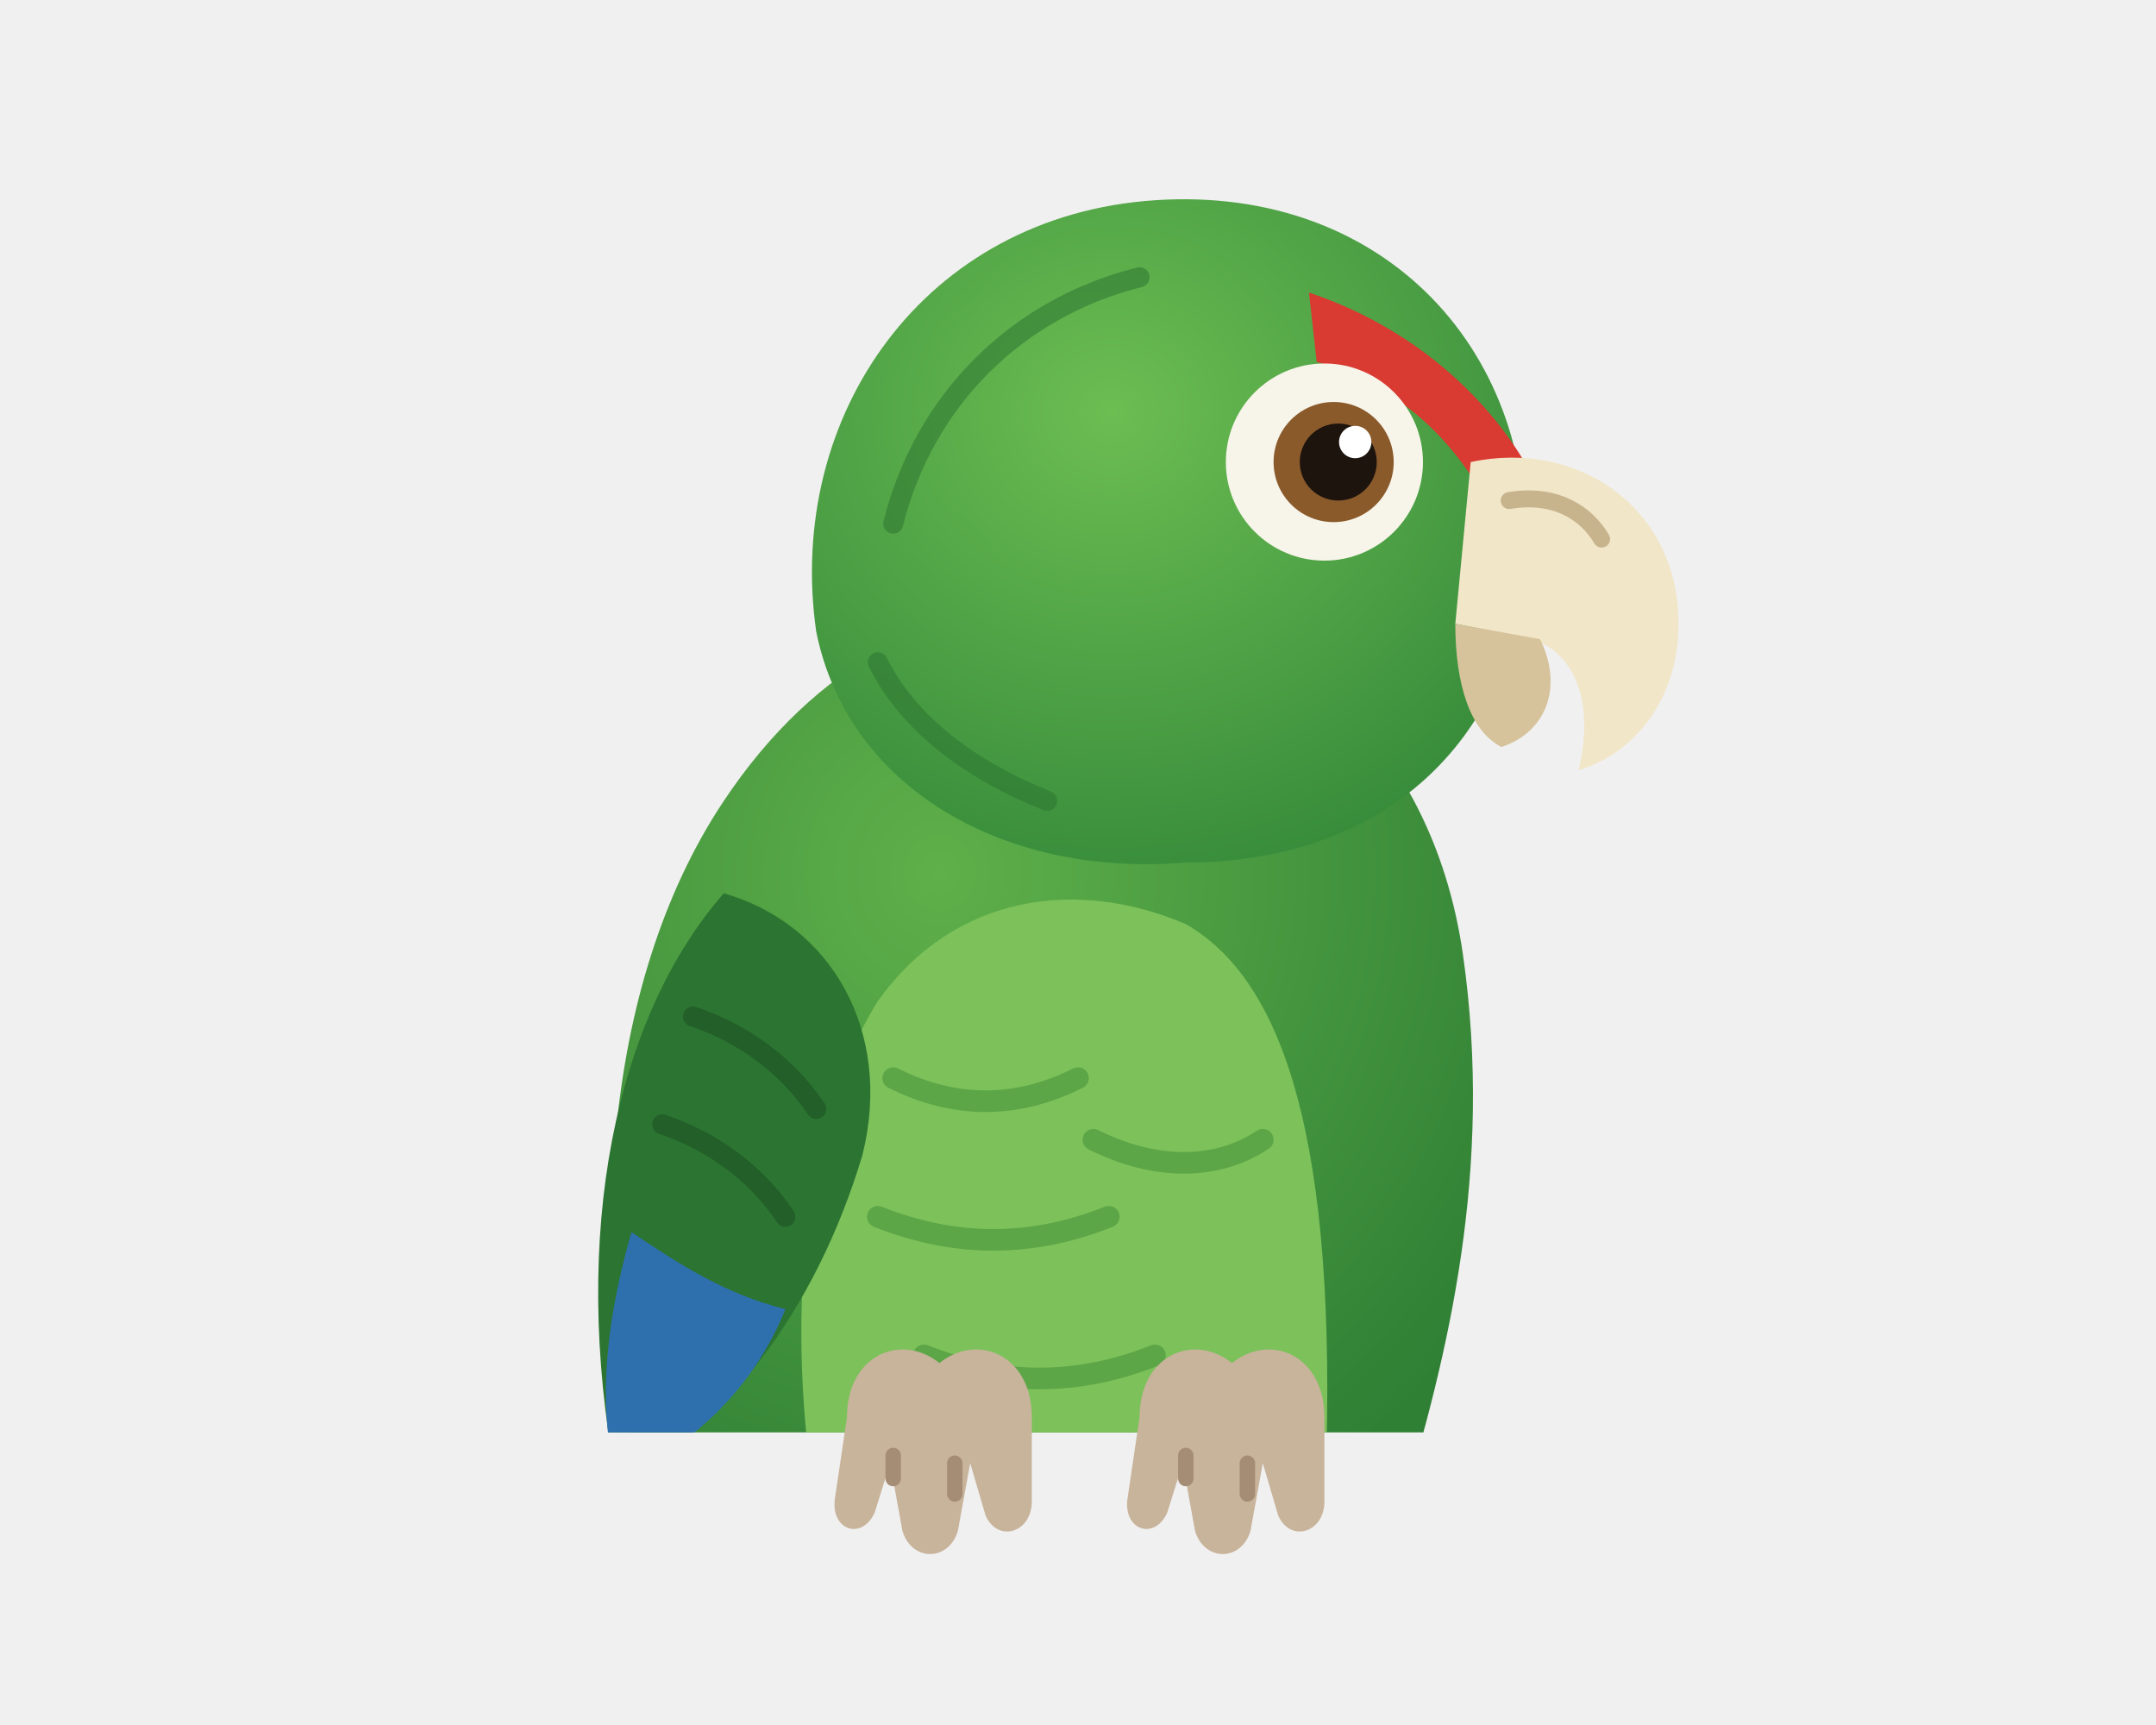
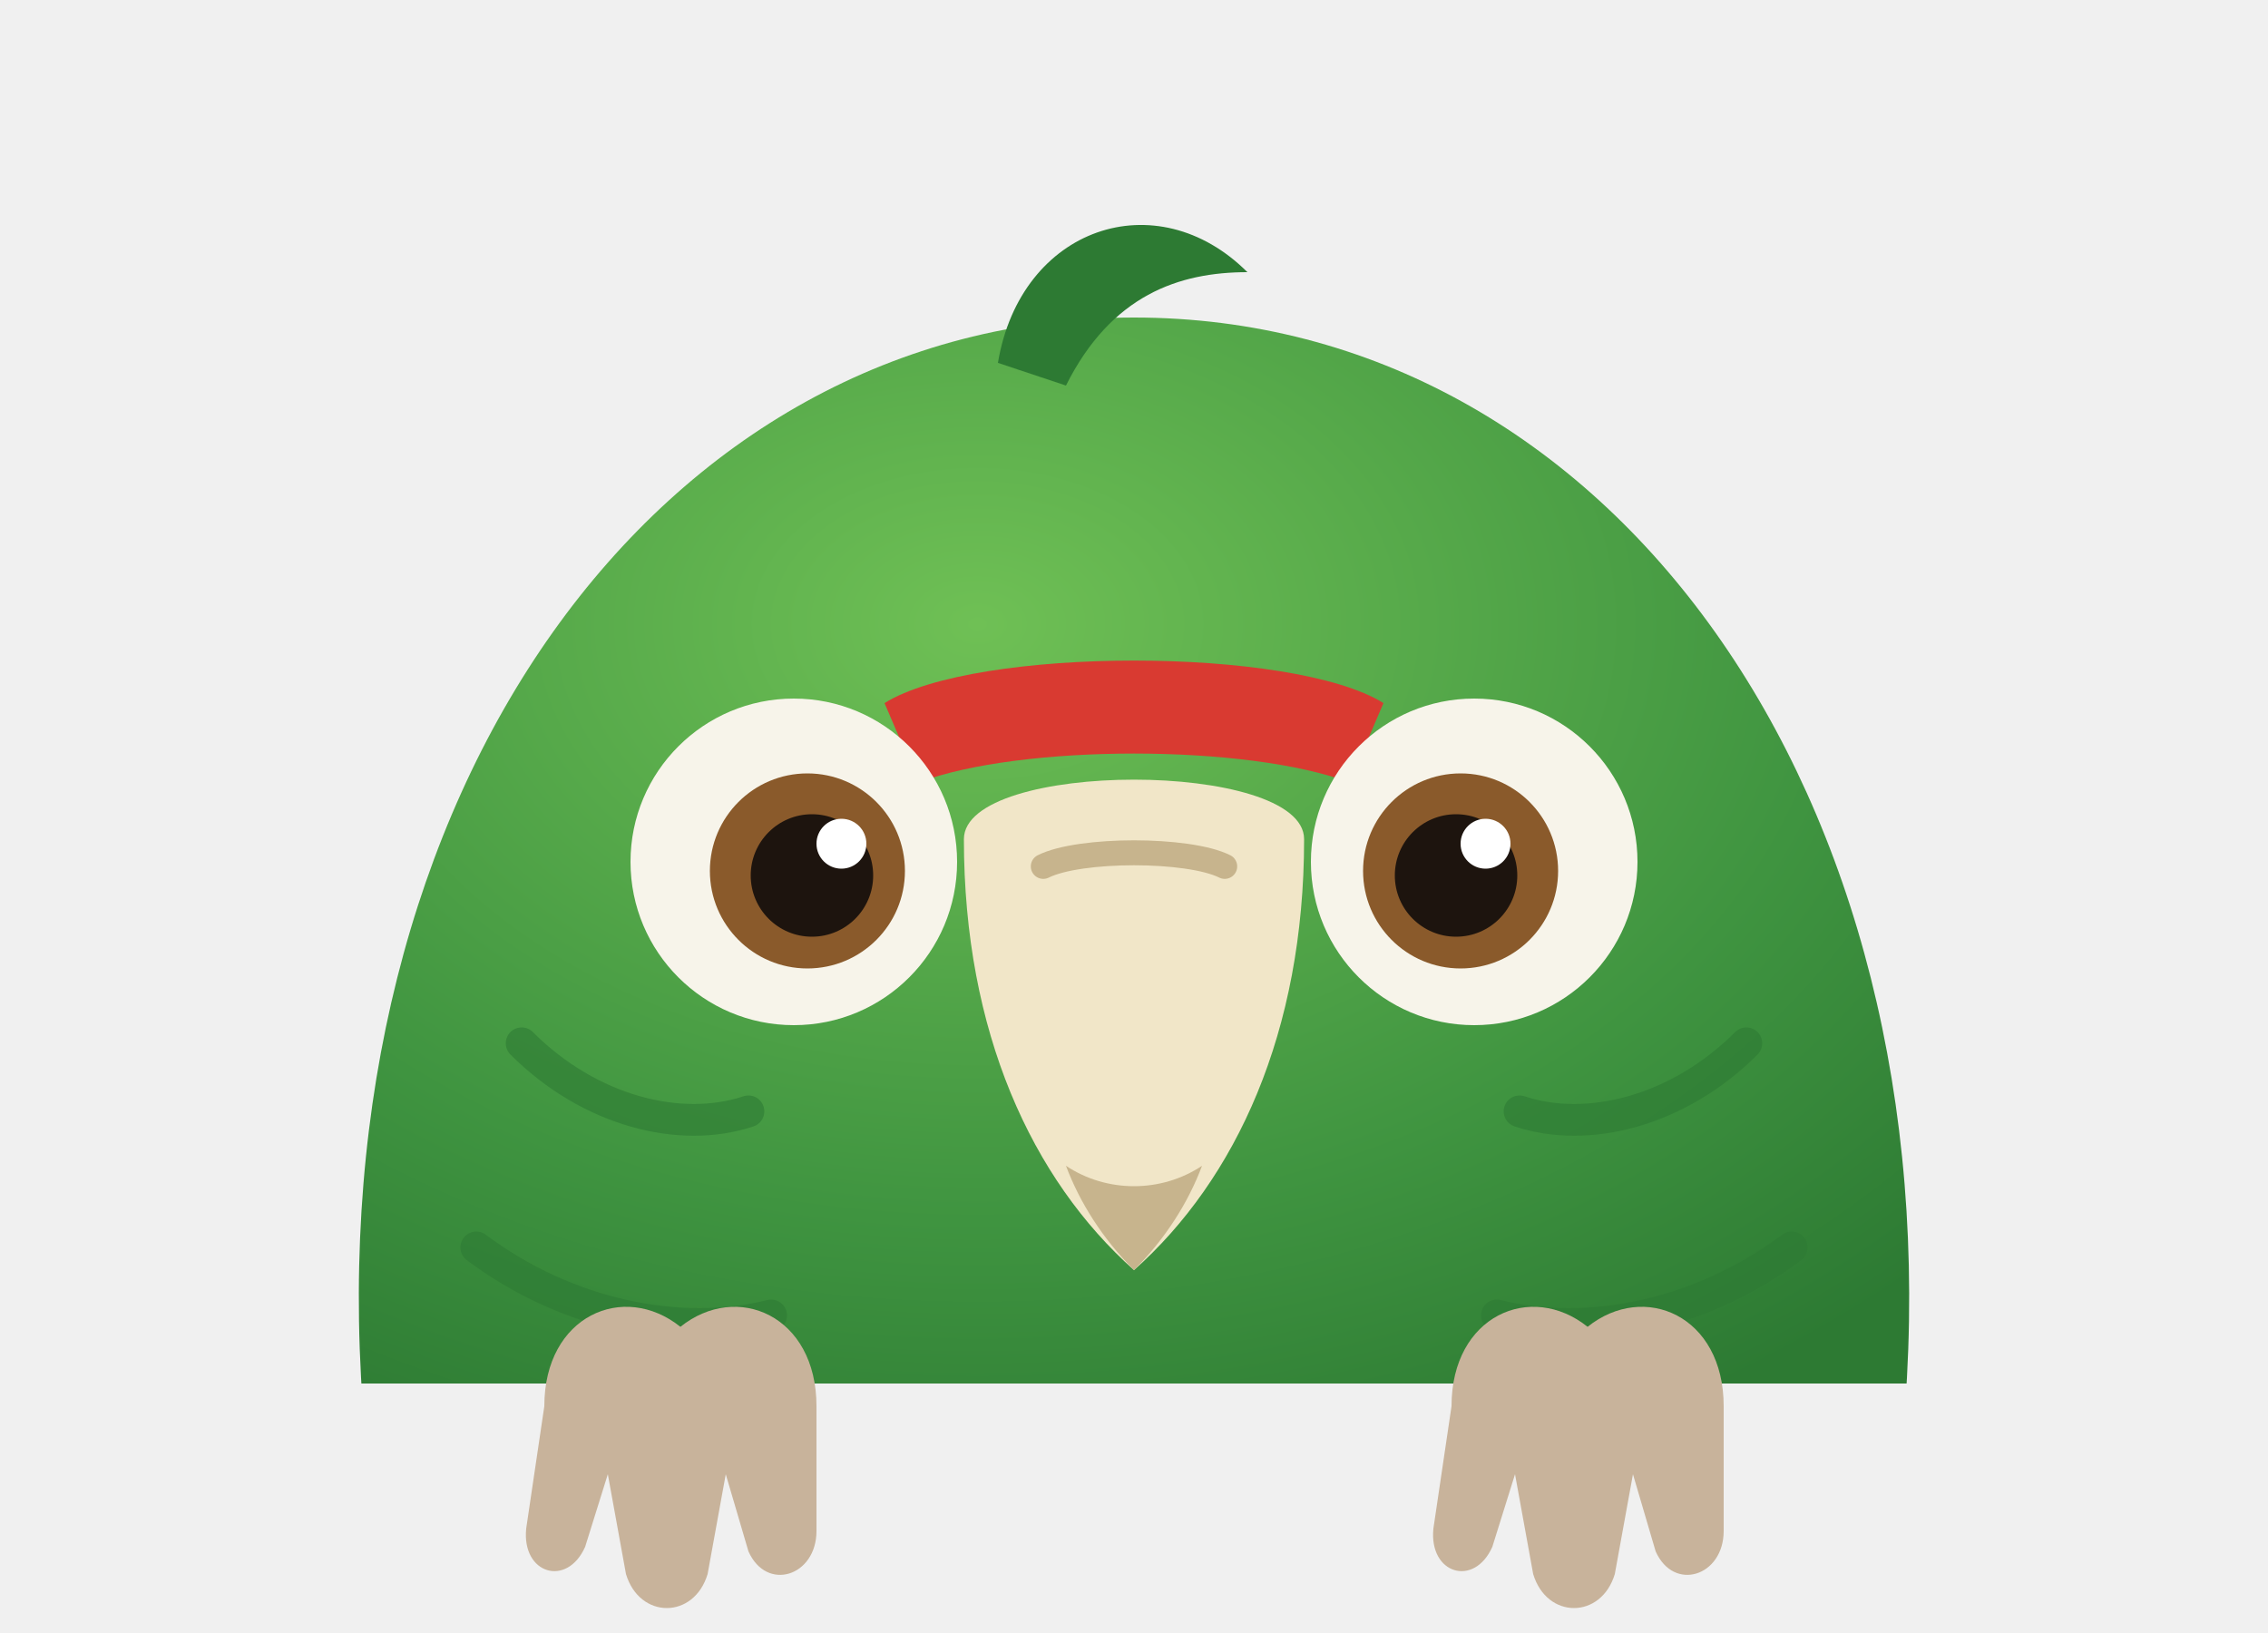
- <svg xmlns="http://www.w3.org/2000/svg" viewBox="0 0 140 112" fill="none">
+ <svg xmlns="http://www.w3.org/2000/svg" viewBox="0 0 100 72" fill="none">
  <style>
- .rise{animation:rise .7s cubic-bezier(.2,.9,.3,1.15) both}
- .grip{animation:grip .35s .55s ease-out both}
- .head{transform-origin:70px 54px;animation:look 7s 1.4s ease-in-out infinite}
- .lid{transform-origin:86px 30px;transform:scaleY(0);animation:blink 4.6s 1.2s infinite}
- .chest{transform-origin:68px 96px;animation:breathe 3.2s ease-in-out infinite}
- @keyframes rise{from{transform:translateY(34px)}}
- @keyframes grip{from{opacity:0;transform:translateY(-4px)}}
- @keyframes look{0%,18%,100%{transform:rotate(0)}24%,40%{transform:rotate(-7deg)}48%,64%{transform:rotate(5deg) translateX(1px)}72%{transform:rotate(0)}}
- @keyframes blink{0%,94%,100%{transform:scaleY(0)}96.5%{transform:scaleY(1)}}
- @keyframes breathe{50%{transform:scale(1.015,1.025)}}
- @media (prefers-reduced-motion:reduce){.rise,.grip,.head,.lid,.chest{animation:none}}
+ .peek{animation:rise .65s .25s cubic-bezier(.22,1,.36,1) both}
+ .head{transform-origin:50px 60px;animation:look 9s 2s ease-in-out infinite}
+ .lid{transform-origin:50px 38px;transform:scaleY(0);animation:blink 5s 1.4s infinite}
+ .feet{animation:grip .3s .75s ease-out both}
+ @keyframes rise{from{transform:translateY(48px)}}
+ @keyframes grip{from{opacity:0;transform:translateY(-5px)}}
+ @keyframes look{0%,14%,100%{transform:none}20%,32%{transform:rotate(-9deg)}38%,52%{transform:rotate(7deg)}58%,64%{transform:translateY(7px)}70%{transform:none}}
+ @keyframes blink{0%,93%,100%{transform:scaleY(0)}96%{transform:scaleY(1)}}
+ @media (prefers-reduced-motion:reduce){.peek,.head,.lid,.feet{animation:none}}
</style>
  <defs>
-     <clipPath id="above">
-       <rect width="140" height="93" />
+     <clipPath id="edge">
+       <rect width="100" height="61" />
    </clipPath>
-     <radialGradient id="plumage" cx=".38" cy=".3" r=".8">
-       <stop offset="0" stop-color="#5fb04a" />
-       <stop offset="1" stop-color="#2f7f35" />
-     </radialGradient>
-     <radialGradient id="crown" cx=".42" cy=".32" r=".75">
-       <stop offset="0" stop-color="#6cbd52" />
-       <stop offset="1" stop-color="#358a3a" />
+     <radialGradient id="crown" cx=".4" cy=".28" r=".85">
+       <stop offset="0" stop-color="#6fc055" />
+       <stop offset=".65" stop-color="#3f9440" />
+       <stop offset="1" stop-color="#2d7a33" />
    </radialGradient>
  </defs>
-   <g clip-path="url(#above)">
-     <g class="rise">
-       <g class="chest">
-         <path d="M42 98C38 82 39 64 47 52C53 43 61 39 70 39C83 39 93 48 95 62C97 76 94 88 91 98Z" fill="url(#plumage)" />
-         <path d="M53 98C51 86 52 73 57 65C62 58 70 57 77 60C84 64 87 76 86 98Z" fill="#7cc15a" />
-         <path d="M58 70C62 72 66 72 70 70M57 79C62 81 67 81 72 79M71 74C75 76 79 76 82 74M60 88C65 90 70 90 75 88" stroke="#4f9a3e" stroke-width="1.4" stroke-linecap="round" opacity=".7" />
-         <path d="M47 58C40 66 37 80 40 96C47 93 53 85 56 75C58 67 54 60 47 58Z" fill="#2c7431" />
-         <path d="M41 80C39 87 39 92 40 96C45 94 49 90 51 85C47 84 44 82 41 80Z" fill="#2e6fae" />
-         <path d="M45 66C48 67 51 69 53 72M43 73C46 74 49 76 51 79" stroke="#1f5a27" stroke-width="1.3" stroke-linecap="round" opacity=".8" />
-       </g>
+   <g clip-path="url(#edge)">
+     <g class="peek">
      <g class="head">
-         <path d="M53 41C51 27 60 14 75 13C90 12 100 23 99 37C98 48 90 56 77 56C65 57 55 51 53 41Z" fill="url(#crown)" />
-         <path d="M58 34C60 26 66 20 74 18M57 43C59 47 63 50 68 52" stroke="#2c7431" stroke-width="1.3" stroke-linecap="round" opacity=".55" />
-         <path d="M85 19C91 21 96 25 99 30L96.5 32.5C94 28 90.5 25 85.5 23.5Z" fill="#d93a31" />
-         <path d="M95.5 30C102.5 28.5 109 33 109 40.5C109 45.5 106 49 102.5 50C103.5 46 102.5 42.5 99.5 41.5L94.5 40.5Z" fill="#f1e6c8" />
-         <path d="M98 32.5C101 32 103 33.3 104 35" stroke="#c7b48d" stroke-width="1.1" stroke-linecap="round" />
-         <path d="M94.5 40.5L100 41.5C101.5 44.5 100.5 47.5 97.5 48.5C95.5 47.5 94.5 44.5 94.5 40.5Z" fill="#d6c39b" />
-         <circle cx="86" cy="30" r="6.4" fill="#f7f4ea" />
-         <circle cx="86.6" cy="30" r="3.9" fill="#8a5a2b" />
-         <circle cx="86.9" cy="30" r="2.5" fill="#1d140e" />
-         <circle cx="88" cy="28.7" r="1.05" fill="#fff" />
-         <ellipse class="lid" cx="86" cy="30" rx="6.6" ry="6.6" fill="#3f9440" />
+         <path d="M16 62C14 35 29 14 50 14C71 14 86 35 84 62Z" fill="url(#crown)" />
+         <path d="M44 16C45 10 51 8 55 12C52 12 49 13 47 17Z" fill="#2d7a33" />
+         <path d="M23 46C26 49 30 50 33 49M67 49C70 50 74 49 77 46M21 55C25 58 30 59 34 58M66 58C70 59 75 58 79 55" stroke="#2d7a33" stroke-width="1.4" stroke-linecap="round" opacity=".6" />
+         <path d="M39 31C43 28.5 57 28.5 61 31L59.5 34.5C55 32.8 45 32.8 40.5 34.5Z" fill="#d93a31" />
+         <circle cx="35" cy="38" r="7.2" fill="#f7f4ea" />
+         <circle cx="65" cy="38" r="7.2" fill="#f7f4ea" />
+         <circle cx="35.6" cy="38.4" r="4.3" fill="#8a5a2b" />
+         <circle cx="64.4" cy="38.4" r="4.3" fill="#8a5a2b" />
+         <circle cx="35.8" cy="38.6" r="2.7" fill="#1d140e" />
+         <circle cx="64.2" cy="38.6" r="2.7" fill="#1d140e" />
+         <circle cx="37.1" cy="37.2" r="1.1" fill="#fff" />
+         <circle cx="65.5" cy="37.2" r="1.1" fill="#fff" />
+         <g class="lid" fill="#3f9440">
+           <circle cx="35" cy="38" r="7.6" />
+           <circle cx="65" cy="38" r="7.6" />
+         </g>
+         <path d="M42.5 37C42.5 33.5 57.5 33.5 57.5 37C57.5 45.5 54.5 52 50 56C45.5 52 42.5 45.5 42.5 37Z" fill="#f1e6c8" />
+         <path d="M50 56C48.6 54.6 47.6 53 47 51.4C48.8 52.6 51.2 52.6 53 51.4C52.4 53 51.4 54.6 50 56Z" fill="#c7b48d" />
+         <path d="M46 38.2C47.6 37.4 52.4 37.4 54 38.2" stroke="#c7b48d" stroke-width="1.1" stroke-linecap="round" />
      </g>
    </g>
  </g>
-   <g class="grip" fill="#c8b39b">
-     <path d="M55 92C55 88 58.5 86.5 61 88.5C63.5 86.5 67 88 67 92V97.5C67 99.5 64.8 100.2 64 98.4L63 95L62.2 99.4C61.6 101.4 59.2 101.4 58.6 99.4L57.8 95L56.8 98.2C56 100 54 99.4 54.2 97.4Z" />
-     <path d="M74 92C74 88 77.5 86.5 80 88.5C82.5 86.5 86 88 86 92V97.5C86 99.5 83.8 100.2 83 98.4L82 95L81.2 99.4C80.6 101.4 78.2 101.4 77.6 99.4L76.8 95L75.8 98.2C75 100 73 99.4 73.2 97.4Z" />
-     <path d="M58 94.5V96M62 95V97M77 94.5V96M81 95V97" stroke="#a48d74" stroke-width="1" stroke-linecap="round" />
+   <g class="feet" fill="#c8b39b">
+     <path d="M24 62C24 58 27.5 56.5 30 58.5C32.5 56.5 36 58 36 62V67.5C36 69.5 33.8 70.2 33 68.4L32 65L31.2 69.4C30.6 71.4 28.2 71.4 27.6 69.4L26.8 65L25.8 68.2C25 70 23 69.4 23.2 67.4Z" />
+     <path d="M64 62C64 58 67.5 56.5 70 58.5C72.5 56.5 76 58 76 62V67.5C76 69.5 73.8 70.2 73 68.4L72 65L71.2 69.4C70.6 71.4 68.2 71.4 67.6 69.4L66.8 65L65.8 68.2C65 70 63 69.4 63.2 67.4Z" />
  </g>
</svg>
